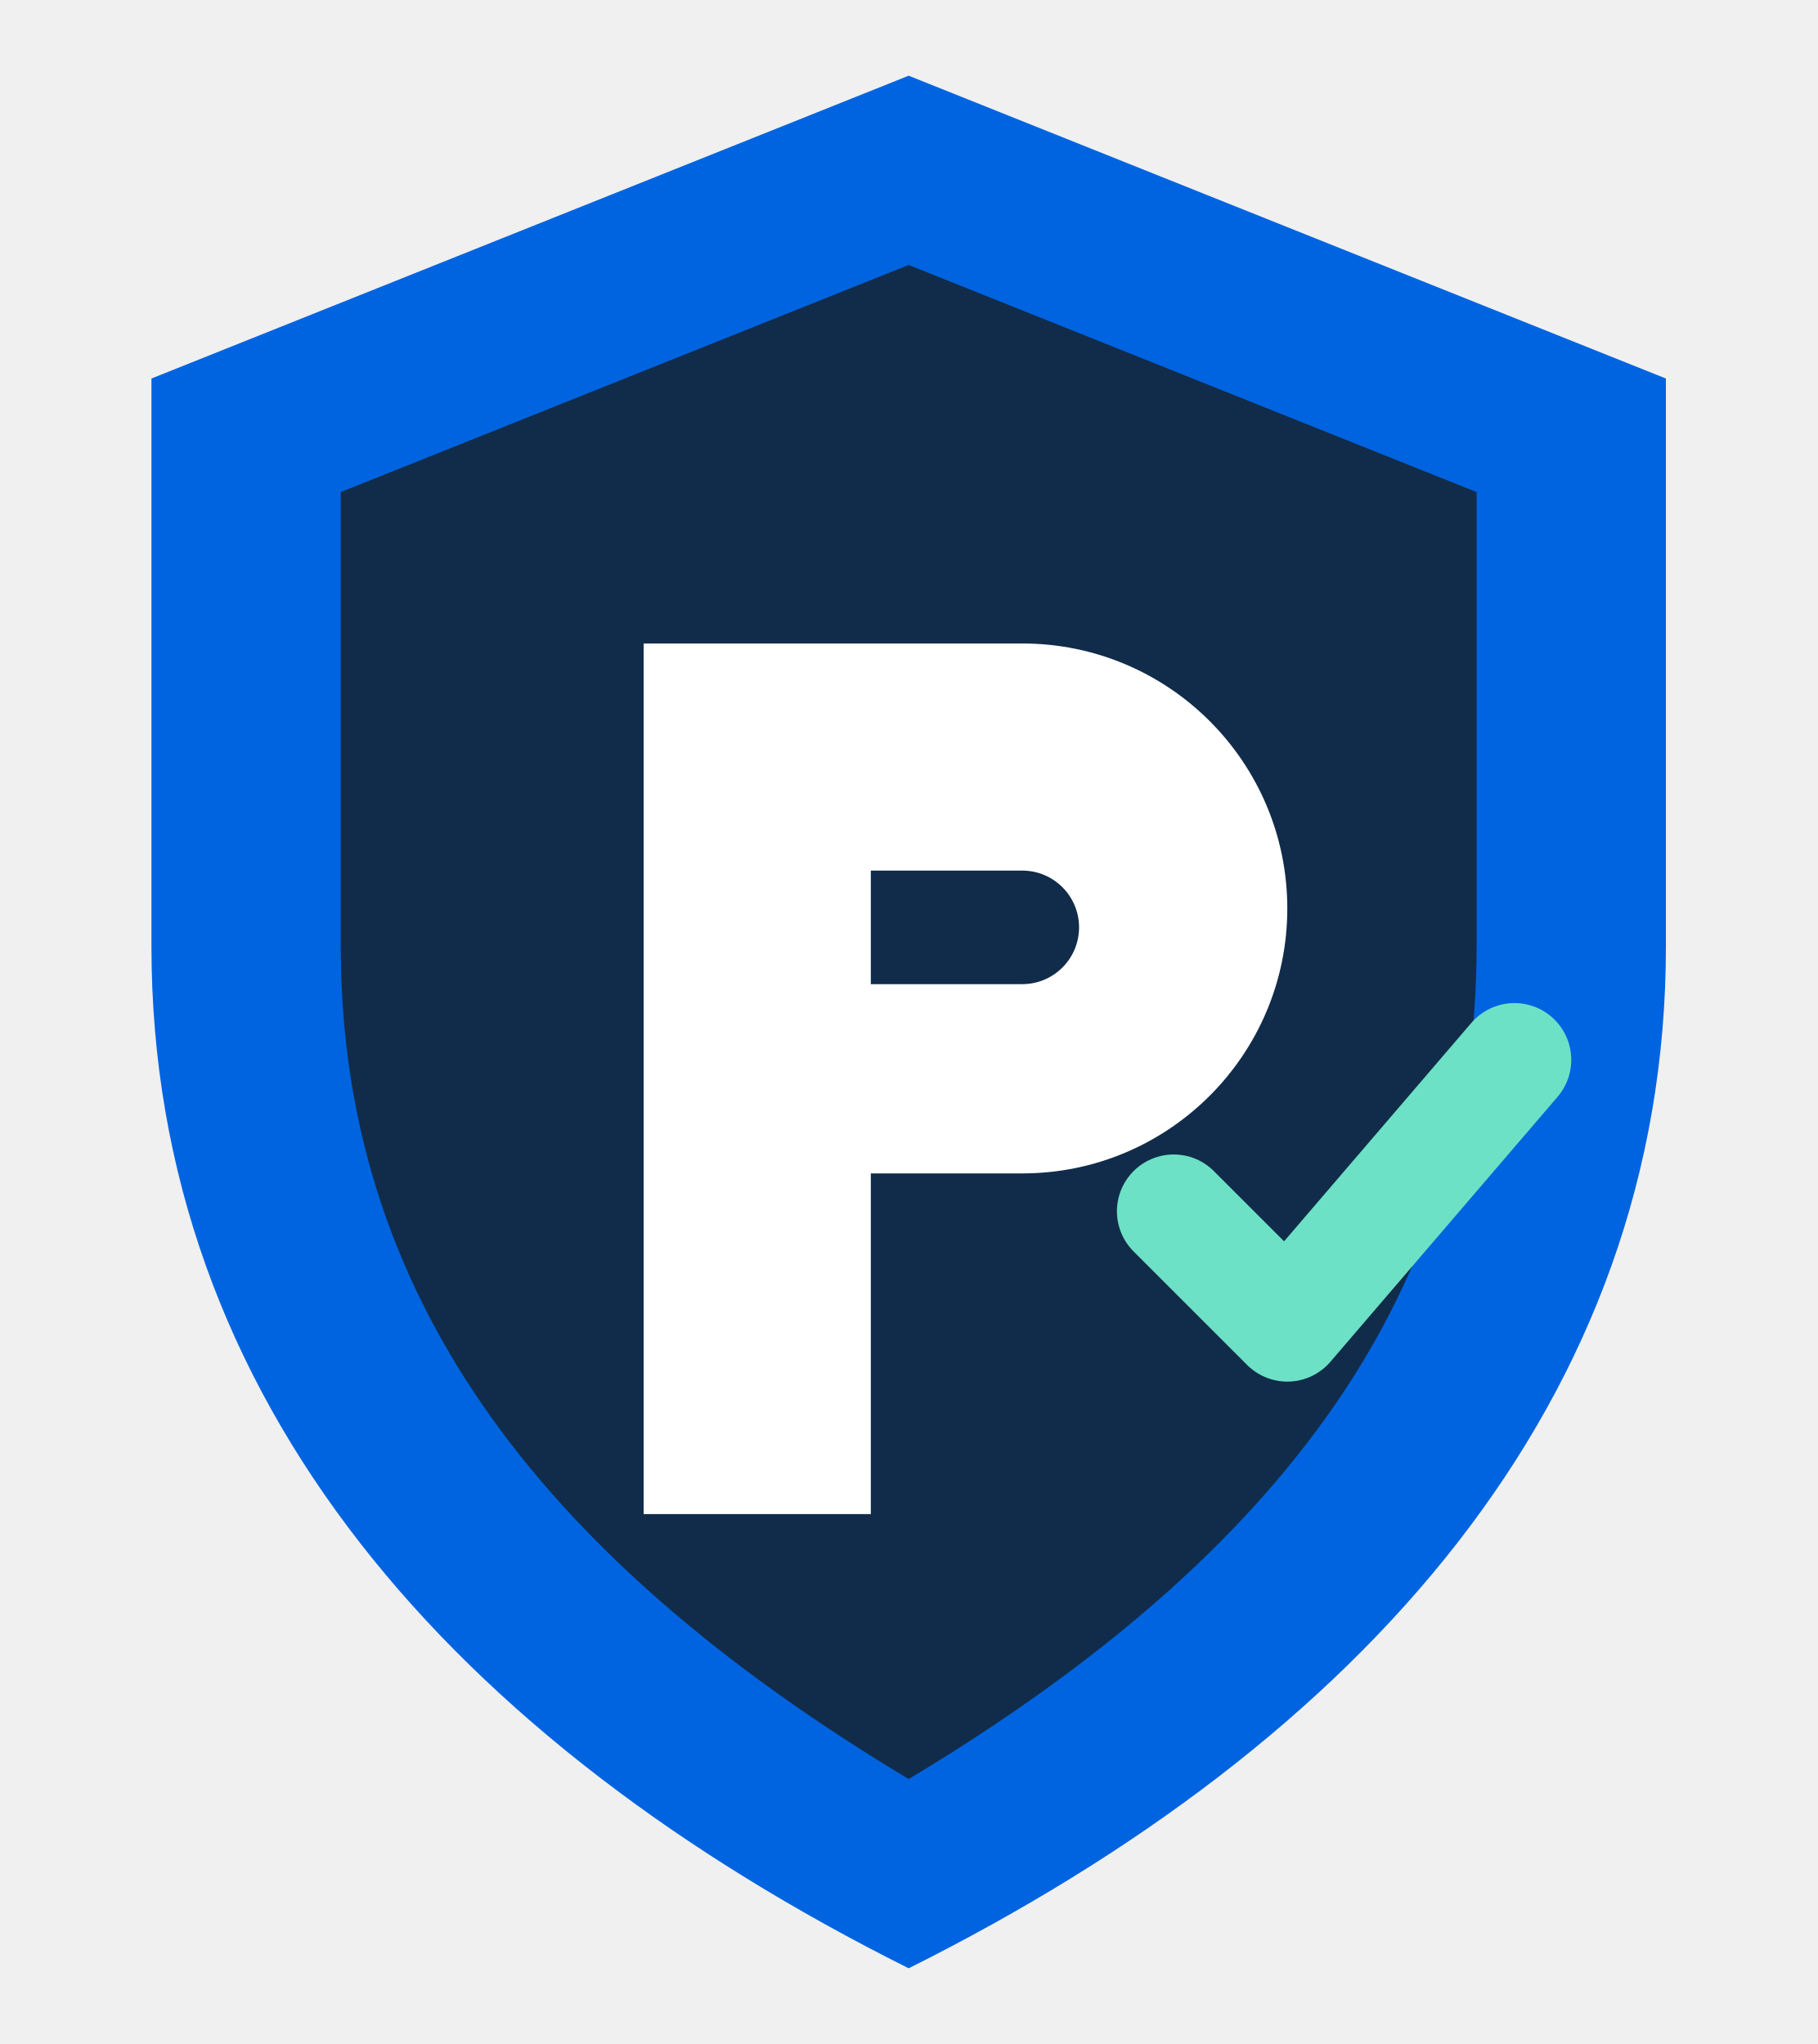
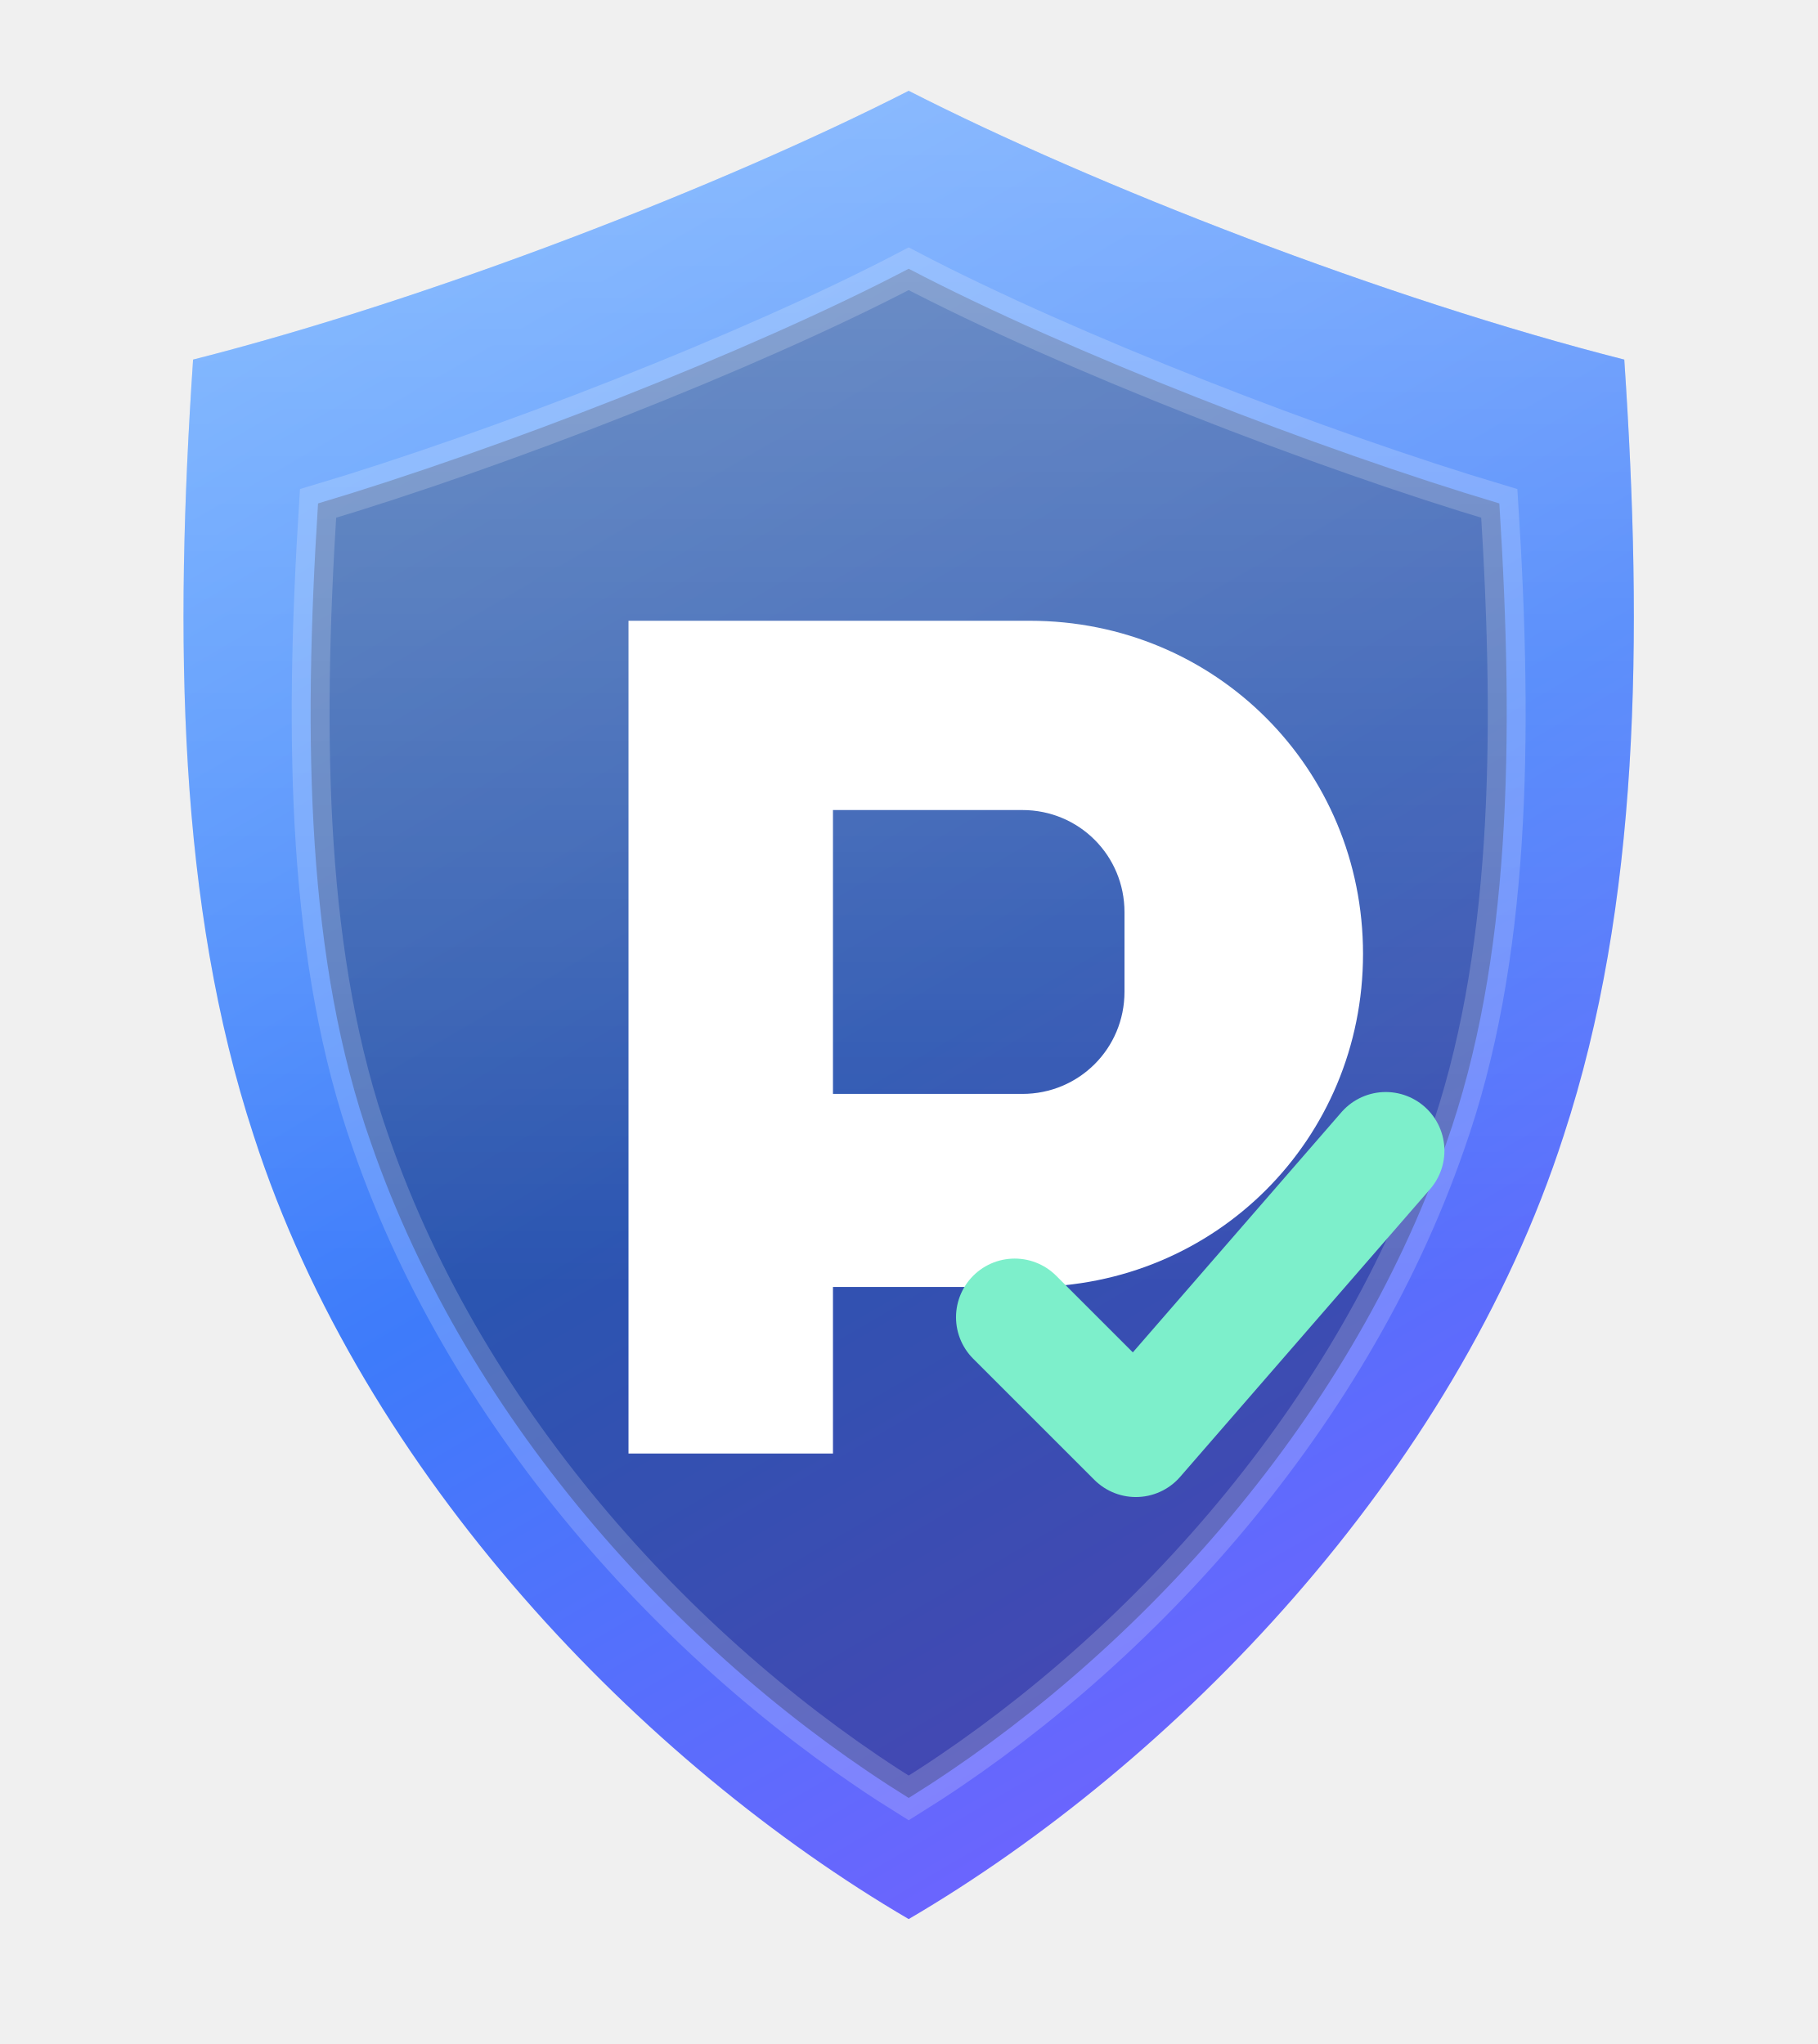
<svg xmlns="http://www.w3.org/2000/svg" width="48" height="54" viewBox="0 0 48 54" fill="none">
-   <path d="M24 2 44 10v15c0 12-8 21-20 27C12 46 4 37 4 25V10L24 2Z" fill="#0064E0" />
-   <path d="m24 7 15 6v12c0 9-5 16-15 22C14 41 9 34 9 25V13l15-6Z" fill="#112C4A" />
-   <path d="M17 17h10a7 7 0 0 1 0 14h-4v9h-6V17Zm6 6v3h4a1.5 1.5 0 0 0 0-3h-4Z" fill="white" />
-   <path d="m31 32 3 3 6-7" stroke="#6DE1C5" stroke-width="3" stroke-linecap="round" stroke-linejoin="round" />
+   <defs>
+     <linearGradient id="pg-shell" x1="11" y1="3" x2="39" y2="51" gradientUnits="userSpaceOnUse">
+       <stop offset="0" stop-color="#5FA5FF" />
+       <stop offset=".5" stop-color="#3E7BFA" />
+       <stop offset="1" stop-color="#7C5CFF" />
+     </linearGradient>
+     <linearGradient id="pg-sheen" x1="24" y1="2" x2="24" y2="34" gradientUnits="userSpaceOnUse">
+       <stop offset="0" stop-color="#FFFFFF" stop-opacity=".3" />
+       <stop offset="1" stop-color="#FFFFFF" stop-opacity="0" />
+     </linearGradient>
+   </defs>
+   <path d="M24 2.4C28.9 4.9 36.6 7.9 42.9 9.5 43.4 16.9 43.3 23.9 41.3 30 38.4 39 31 46.6 24 50.7 17 46.6 9.6 39 6.7 30 4.7 23.9 4.6 16.9 5.1 9.5 11.4 7.9 19.1 4.9 24 2.4Z" fill="url(#pg-shell)" />
+   <path d="M24 7.1C28.2 9.3 34.9 11.9 39.6 13.3 40 19.6 39.9 25.4 38.2 30.2 35.6 37.7 29.8 43.9 24 47.5 18.2 43.9 12.4 37.7 9.8 30.2 8.1 25.4 8 19.6 8.4 13.3 13.1 11.9 19.8 9.3 24 7.1Z" fill="#0A1130" fill-opacity=".36" stroke="#FFFFFF" stroke-opacity=".18" />
+   <path d="M24 2.4C28.9 4.9 36.6 7.9 42.9 9.5 43.4 16.9 43.3 23.9 41.3 30 38.4 39 31 46.6 24 50.7 17 46.6 9.6 39 6.7 30 4.7 23.9 4.6 16.9 5.1 9.5 11.4 7.9 19.1 4.9 24 2.4Z" fill="url(#pg-sheen)" />
+   <path fill-rule="evenodd" clip-rule="evenodd" d="M16.6 38.4V16.4H27.2C32.1 16.4 36 20.3 36 25.2 36 30.1 32.1 34 27.2 34H22V38.4H16.6ZM22 21.4V28.9H27C28.5 28.9 29.7 27.7 29.7 26.2V24.1C29.7 22.6 28.5 21.4 27 21.4H22Z" fill="#FFFFFF" />
+   <path d="M26.8 34.8 30 38 36.6 30.4" stroke="#7DEFCB" stroke-width="3.1" stroke-linecap="round" stroke-linejoin="round" />
</svg>
